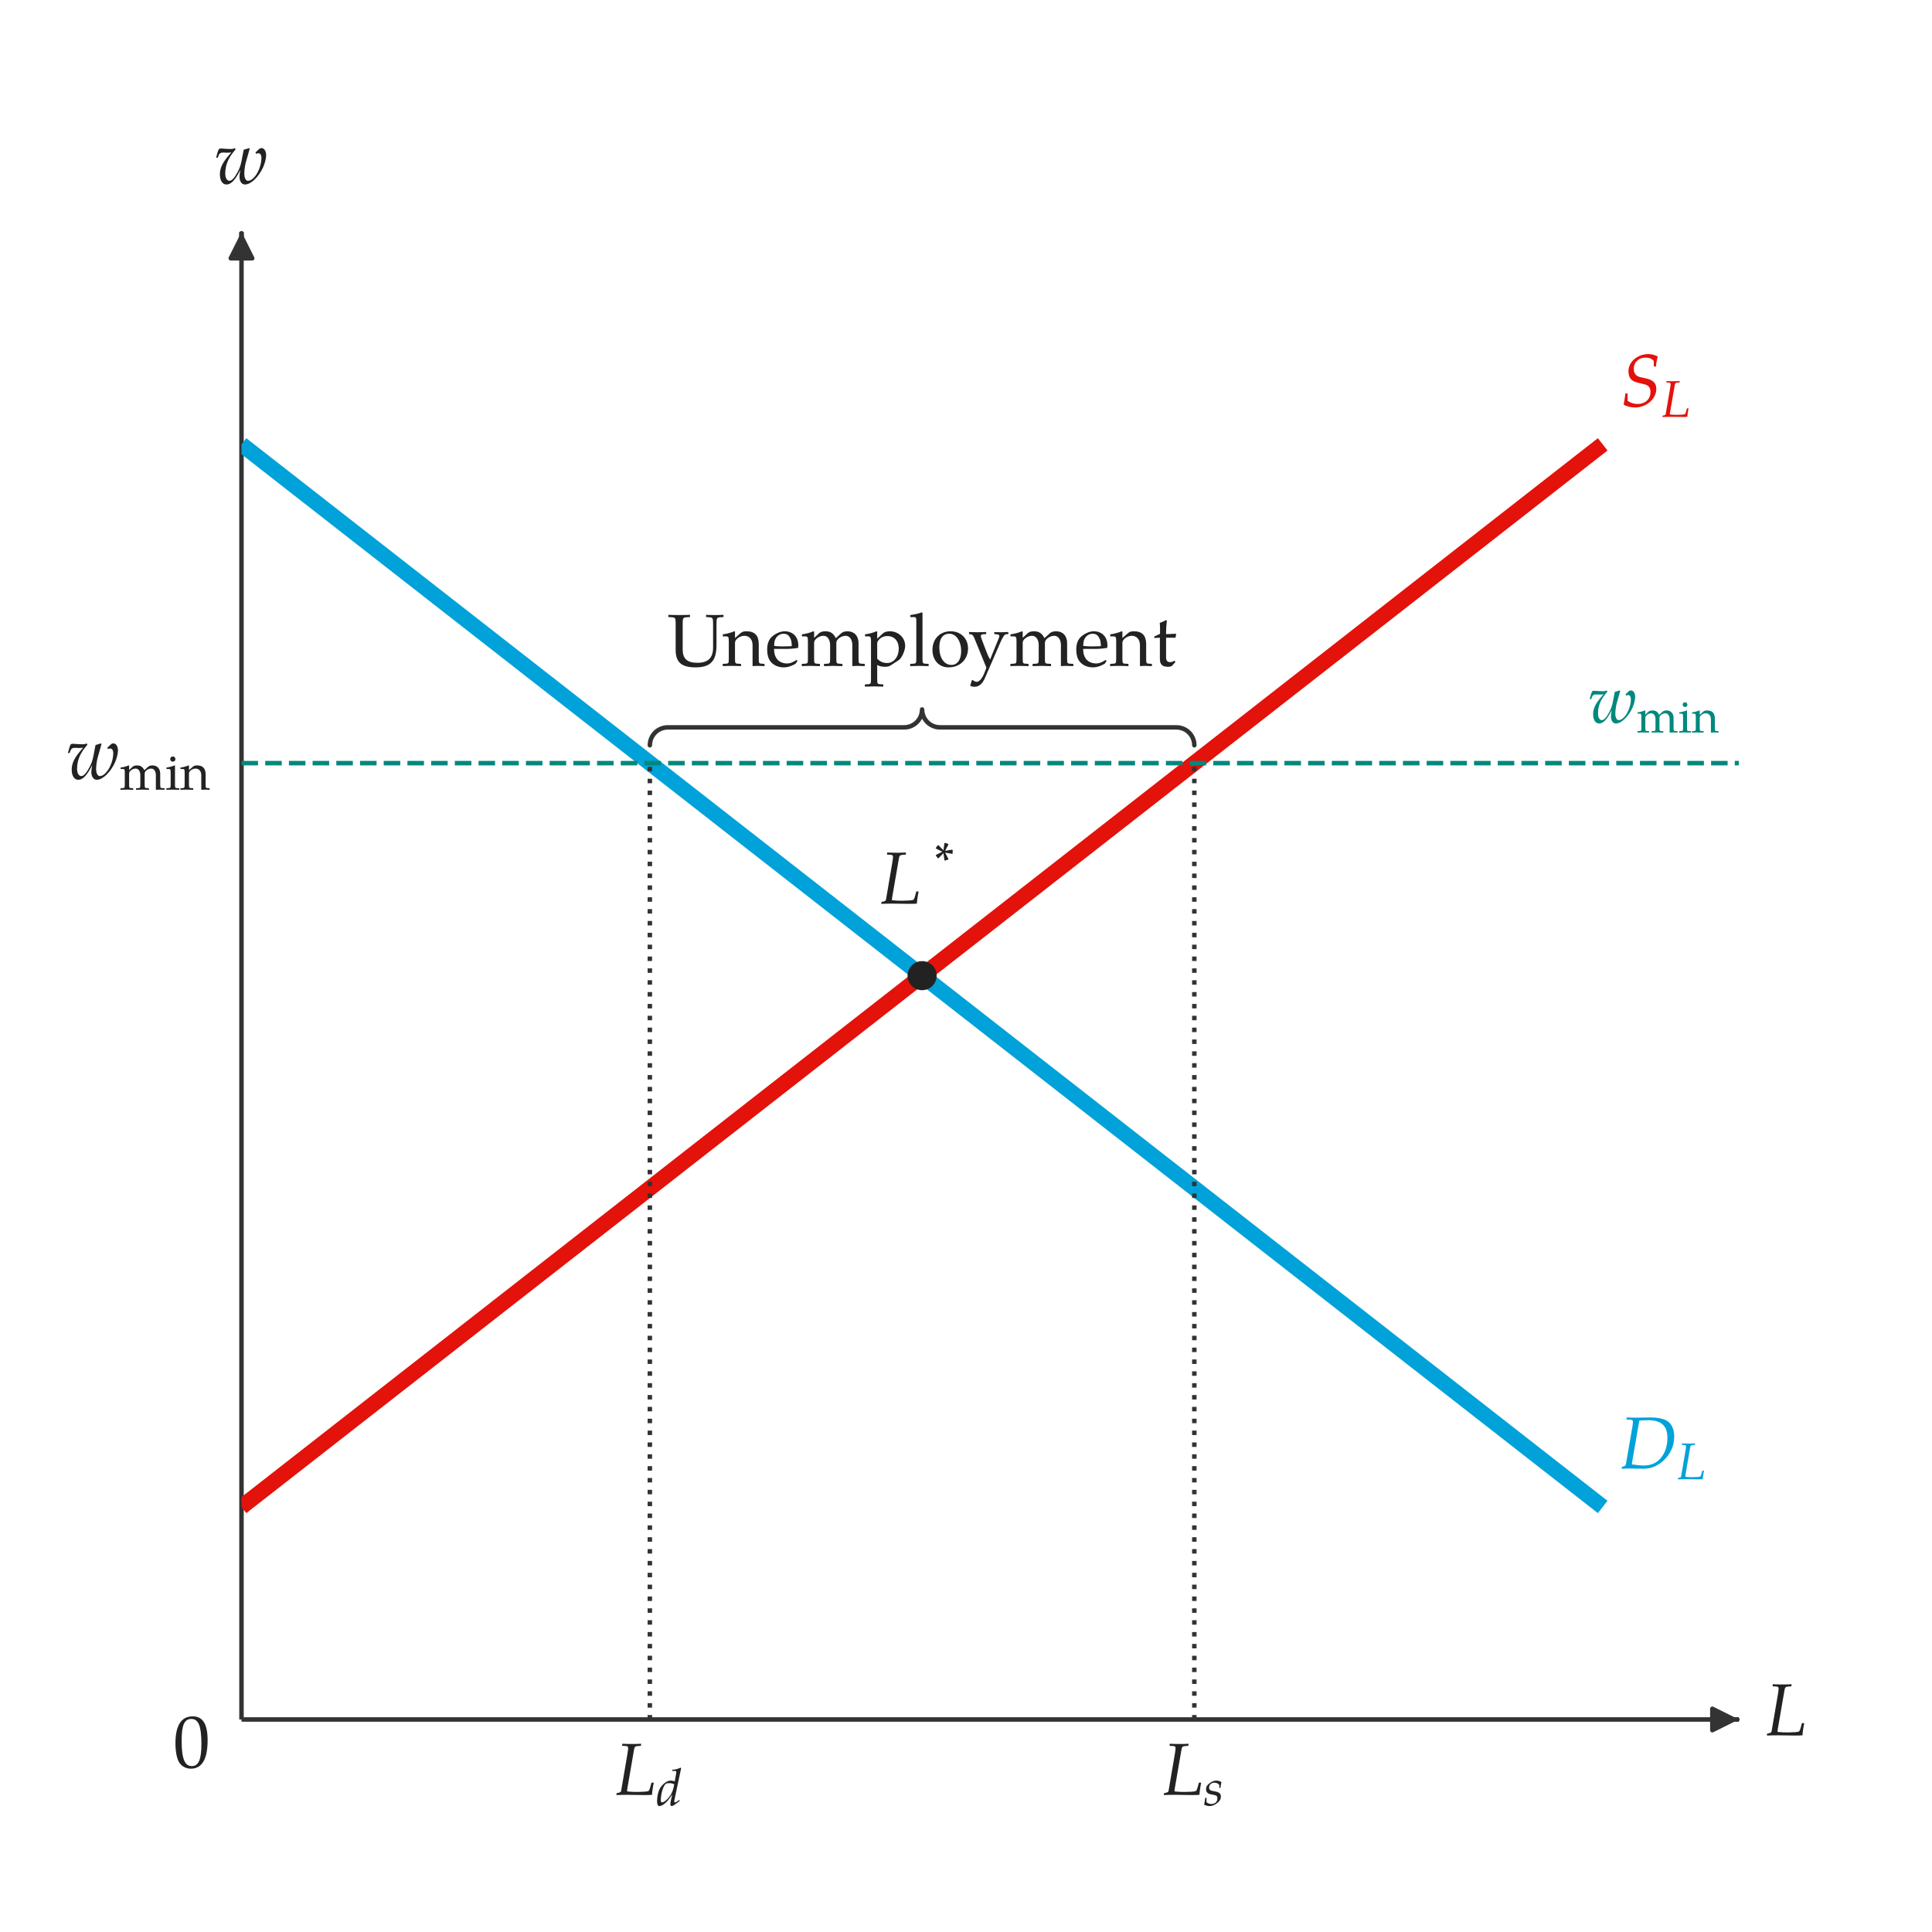
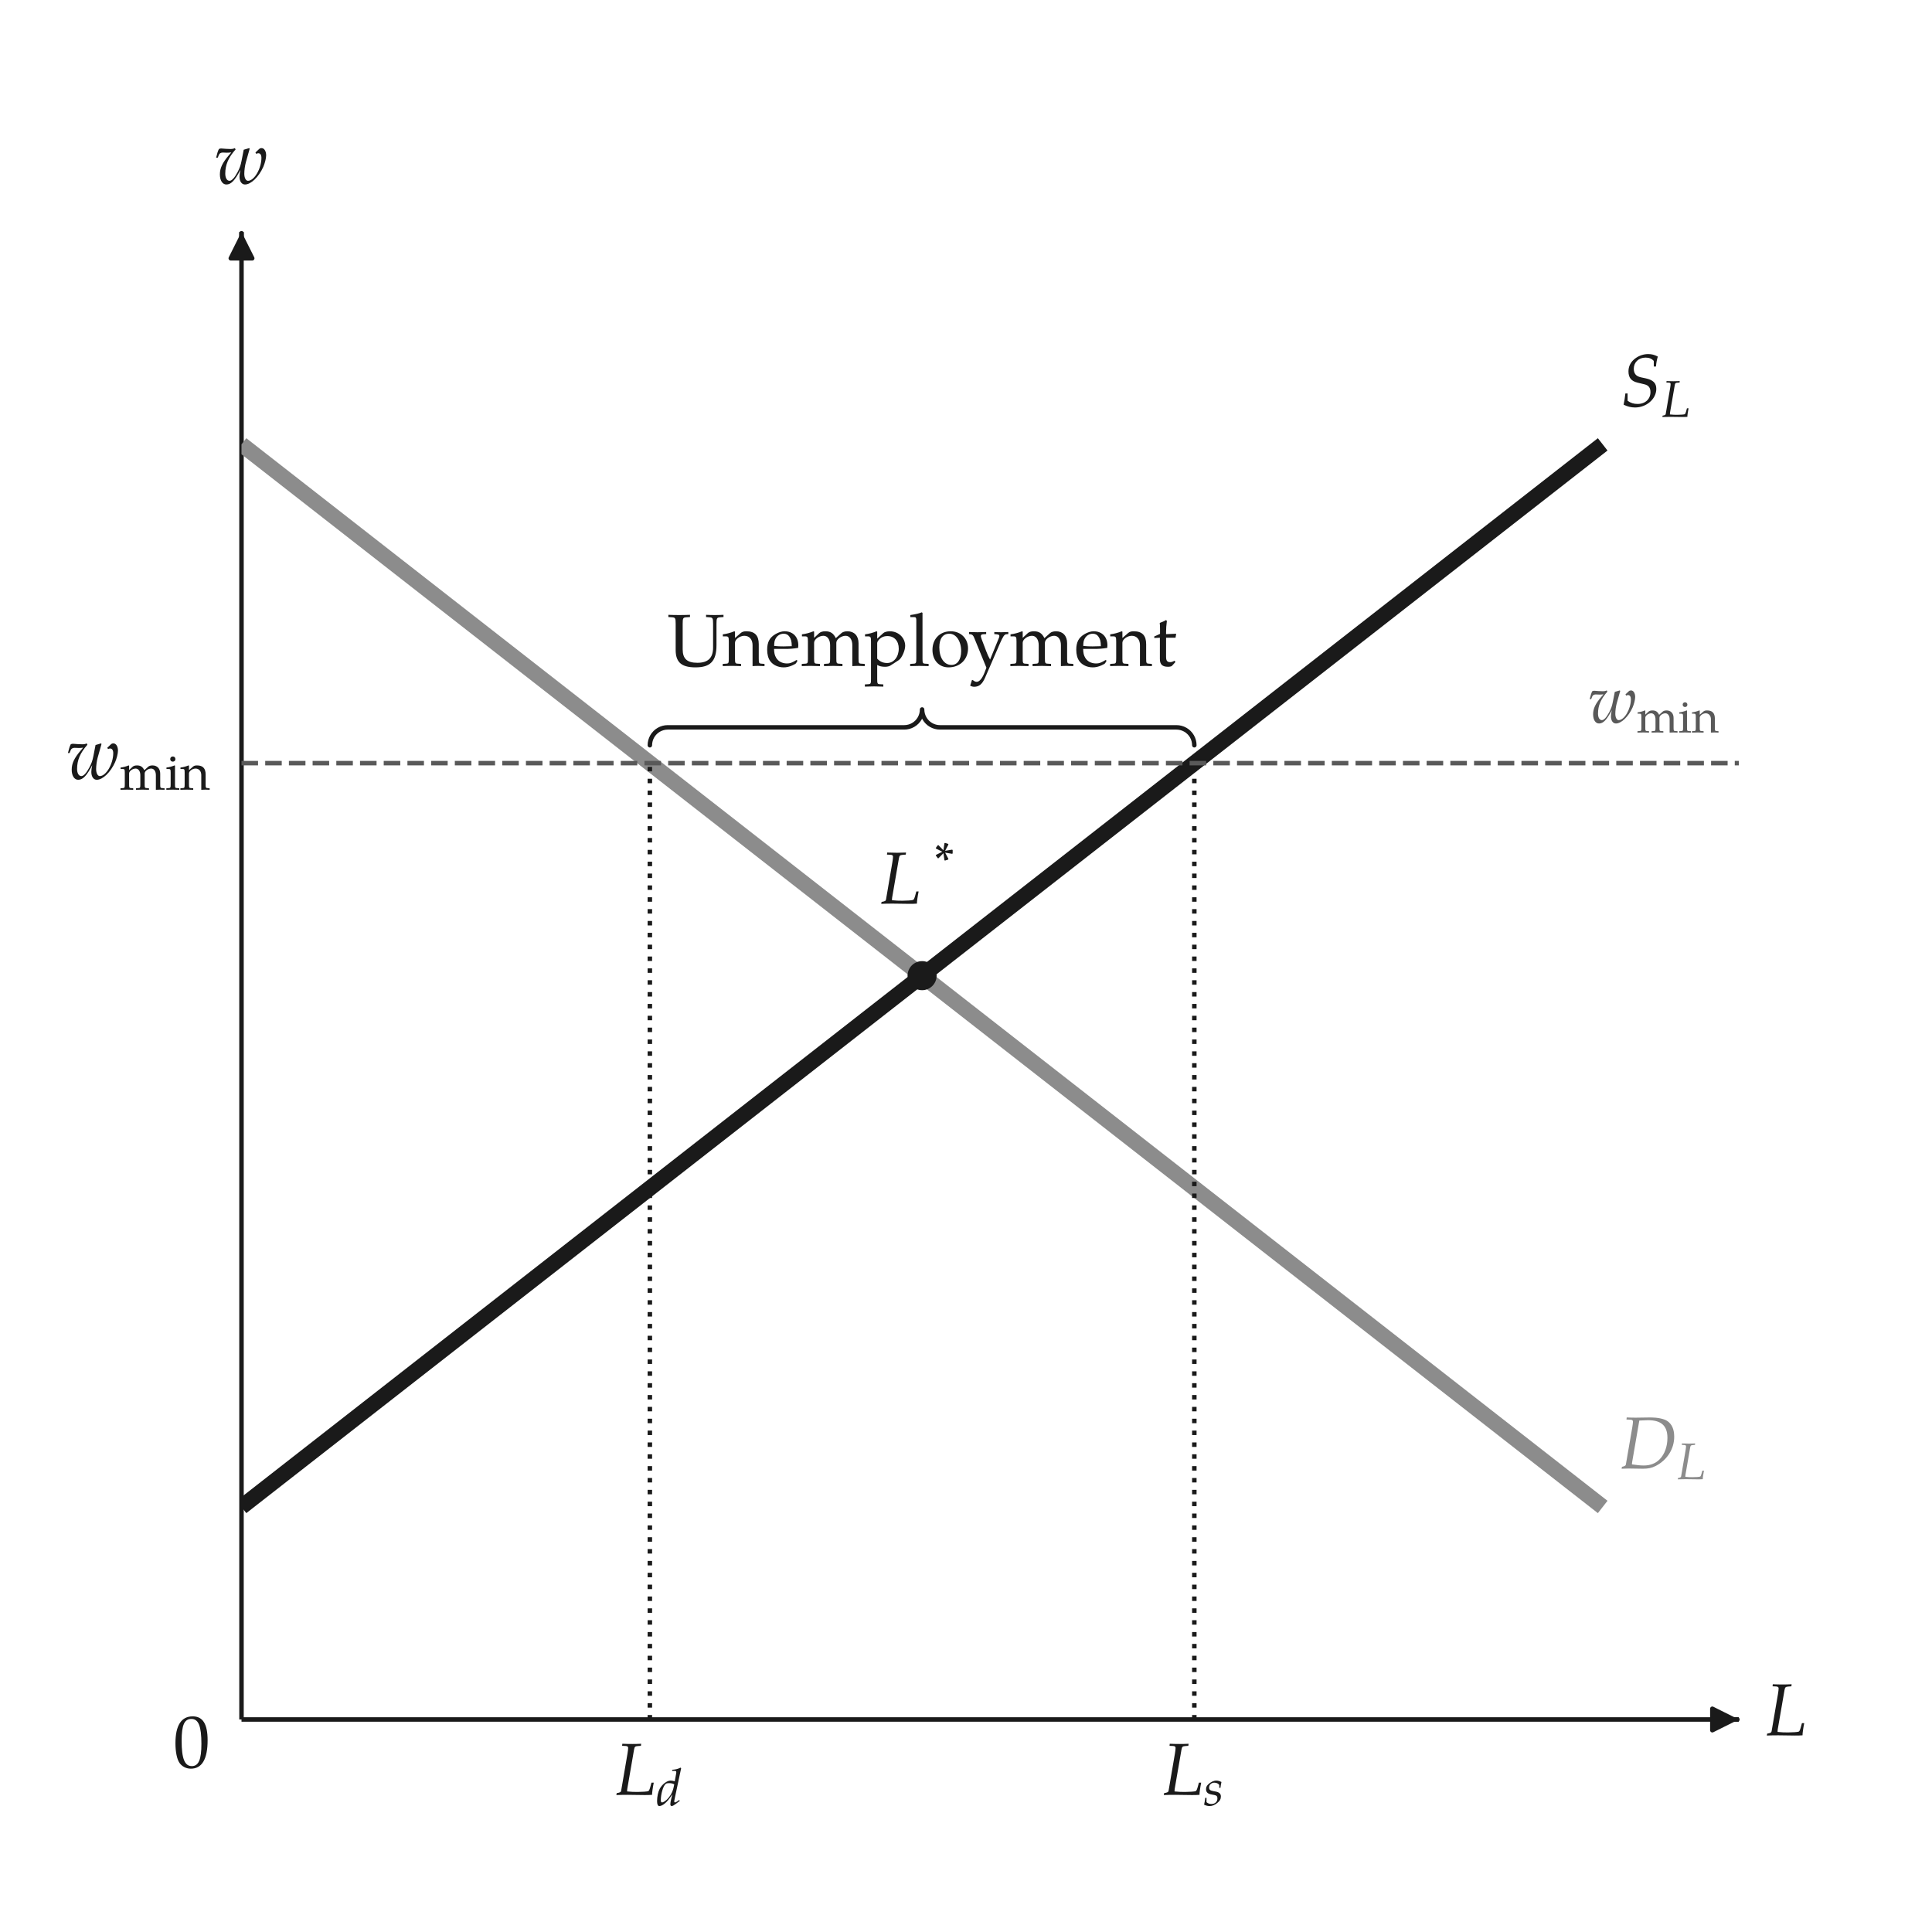
<svg xmlns="http://www.w3.org/2000/svg" xmlns:xlink="http://www.w3.org/1999/xlink" width="432pt" height="432pt" viewBox="0 0 432 432" version="1.1">
  <defs>
    <style type="text/css">*{stroke-linejoin: round; stroke-linecap: butt}</style>
  </defs>
  <g id="figure_1">
    <g id="patch_1">
      <path d="M 0 432  L 432 432  L 432 0  L 0 0  z " style="fill: #ffffff" />
    </g>
    <g id="axes_1">
      <g id="axes.x">
-         <path d="M 54 384.48  L 388.8 384.48  " style="fill: none; stroke: #333333; stroke-linejoin: miter" />
+         <path d="M 54 384.48  L 388.8 384.48  " style="fill: none; stroke: #1a1a1a; stroke-linejoin: miter" />
      </g>
      <g id="patch_2">
-         <path d="M 388.465 384.48  Q 388.633 384.48 387.682 384.48  " style="fill: none; stroke: #333333; stroke-linecap: round" />
-         <path d="M 382.882 382.08  L 387.682 384.48  L 382.882 386.88  z " style="fill: #333333; stroke: #333333; stroke-linecap: round" />
+         <path d="M 388.465 384.48  Q 388.633 384.48 387.682 384.48  " style="fill: none; stroke: #1a1a1a; stroke-linecap: round" />
+         <path d="M 382.882 382.08  L 387.682 384.48  L 382.882 386.88  z " style="fill: #1a1a1a; stroke: #1a1a1a; stroke-linecap: round" />
      </g>
      <g id="axes.y">
-         <path d="M 54 384.48  L 54 51.84  " style="fill: none; stroke: #333333; stroke-linejoin: miter" />
+         <path d="M 54 384.48  L 54 51.84  " style="fill: none; stroke: #1a1a1a; stroke-linejoin: miter" />
      </g>
      <g id="patch_3">
-         <path d="M 54 52.173  Q 54 52.006 54 52.958  " style="fill: none; stroke: #333333; stroke-linecap: round" />
-         <path d="M 51.6 57.758  L 54 52.958  L 56.4 57.758  z " style="fill: #333333; stroke: #333333; stroke-linecap: round" />
+         <path d="M 54 52.173  Q 54 52.006 54 52.958  " style="fill: none; stroke: #1a1a1a; stroke-linecap: round" />
+         <path d="M 51.6 57.758  L 54 52.958  L 56.4 57.758  z " style="fill: #1a1a1a; stroke: #1a1a1a; stroke-linecap: round" />
      </g>
      <g id="axes.y.label">
-         <g style="fill: #222222" transform="translate(47.9775 41.2035) scale(0.165 -0.165)">
+         <g style="fill: #1a1a1a" transform="translate(47.9775 41.2035) scale(0.165 -0.165)">
          <defs>
            <path id="TeXGyrePagella-Italic-58" d="M 134 2253  L 275 2253  L 384 2522  C 429 2630 557 2701 710 2701  C 832 2701 947 2688 1069 2688  C 1203 2688 1286 2694 1446 2714  C 1389 2630 1318 2560 1254 2483  C 678 1811 461 1350 461 806  C 461 282 685 -70 1024 -70  C 1434 -70 1766 282 2240 1197  C 2182 915 2163 755 2163 608  C 2163 205 2349 -70 2637 -70  C 3155 -70 3827 576 4224 1453  C 4365 1773 4474 2202 4474 2458  C 4474 2822 4307 3085 4077 3085  C 3994 3085 3917 3059 3866 3008  L 3546 2707  L 3616 2586  C 3674 2624 3731 2643 3789 2643  C 3962 2643 4064 2496 4064 2240  C 4064 1312 3443 250 2899 250  C 2714 250 2579 506 2579 858  C 2579 1158 2637 1581 2714 1856  L 3046 3034  L 3002 3085  L 2528 2944  L 2342 1990  C 2266 1594 2176 1338 1990 992  C 1734 512 1491 250 1299 250  C 1075 250 928 499 928 870  C 928 1632 1190 2253 1824 2970  L 1760 3085  C 1632 3027 1549 3008 1370 3008  C 1107 3008 845 3034 582 3053  C 506 3059 448 3040 378 3008  C 288 2835 218 2605 134 2253  z " transform="scale(0.015625)" />
          </defs>
          <use xlink:href="#TeXGyrePagella-Italic-58" transform="translate(0 0.796875)" />
        </g>
      </g>
      <g id="axes.x.label">
-         <g style="fill: #222222" transform="translate(394.8 388.1513) scale(0.165 -0.165)">
+         <g style="fill: #1a1a1a" transform="translate(394.8 388.1513) scale(0.165 -0.165)">
          <defs>
            <path id="TeXGyrePagella-Italic-2d" d="M 102 -19  C 429 -6 762 0 1088 0  C 1568 0 2048 -19 2528 -19  C 2790 -19 2976 -19 3200 0  C 3194 160 3264 659 3347 1056  L 3149 1056  L 3040 659  C 2982 454 2931 346 2867 320  C 2790 282 2304 250 1946 250  C 1594 250 1434 256 1037 294  C 1037 371 1037 442 1050 518  L 1638 3923  C 1683 4166 1728 4211 1965 4230  L 2234 4250  L 2253 4429  C 1997 4416 1741 4410 1485 4410  C 1197 4410 909 4416 621 4429  L 602 4250  L 902 4237  C 1056 4230 1126 4179 1126 4070  C 1126 3974 1107 3789 1069 3578  L 518 352  C 499 237 416 192 134 147  L 102 -19  z " transform="scale(0.015625)" />
          </defs>
          <use xlink:href="#TeXGyrePagella-Italic-2d" transform="translate(0 0.796875)" />
        </g>
      </g>
      <g id="axes.origin.label">
-         <g style="fill: #222222" transform="translate(38.75 395.1513) scale(0.165 -0.165)">
+         <g style="fill: #1a1a1a" transform="translate(38.75 395.1513) scale(0.165 -0.165)">
          <defs>
            <path id="TeXGyrePagella-Regular-11" d="M 186 2074  C 186 1325 320 678 544 365  C 768 51 1126 -128 1523 -128  C 2490 -128 2976 704 2976 2342  C 2976 3744 2560 4410 1683 4410  C 691 4410 186 3622 186 2074  z M 723 2304  C 723 3654 960 4186 1568 4186  C 2189 4186 2438 3558 2438 2022  C 2438 659 2195 96 1606 96  C 986 96 723 742 723 2304  z " transform="scale(0.015625)" />
          </defs>
          <use xlink:href="#TeXGyrePagella-Regular-11" />
        </g>
      </g>
      <g id="labor.mark.l_d">
-         <g style="fill: #222222" transform="translate(137.5541 401.459) scale(0.165 -0.165)">
+         <g style="fill: #1a1a1a" transform="translate(137.5541 401.459) scale(0.165 -0.165)">
          <defs>
            <path id="TeXGyrePagella-Italic-45" d="M 109 550  C 109 134 205 -70 390 -70  C 563 -70 800 38 1018 211  C 1363 493 1574 742 2003 1389  L 1856 806  C 1786 525 1754 320 1754 154  C 1754 19 1811 -70 1920 -70  C 2029 -70 2182 19 2400 179  L 2918 563  L 2854 685  L 2573 486  C 2483 422 2381 378 2323 378  C 2272 378 2234 435 2234 525  C 2234 576 2246 634 2285 819  L 3091 4621  L 3014 4691  C 2682 4525 2451 4467 1990 4422  L 1965 4288  L 2272 4288  C 2426 4288 2490 4243 2490 4134  C 2490 4083 2483 4026 2477 3981  L 2298 2995  C 2106 3053 1933 3085 1773 3085  C 1331 3085 730 2624 435 2067  C 237 1696 109 1088 109 550  z M 570 627  C 570 1434 864 2432 1178 2675  C 1261 2739 1382 2771 1555 2771  C 1837 2771 2022 2733 2234 2624  L 2157 2246  C 2042 1683 1728 1120 1331 742  C 1107 531 851 378 730 378  C 627 378 570 467 570 627  z " transform="scale(0.015625)" />
          </defs>
          <use xlink:href="#TeXGyrePagella-Italic-2d" transform="translate(0 0.796875)" />
          <use xlink:href="#TeXGyrePagella-Italic-45" transform="translate(55.59994 -13.66406) scale(0.7)" />
        </g>
      </g>
      <g id="labor.mark.l_s">
-         <g style="fill: #222222" transform="translate(259.9595 401.459) scale(0.165 -0.165)">
+         <g style="fill: #1a1a1a" transform="translate(259.9595 401.459) scale(0.165 -0.165)">
          <defs>
            <path id="TeXGyrePagella-Italic-54" d="M 58 102  C 301 -19 518 -70 742 -70  C 1056 -70 1350 45 1677 301  C 2003 557 2138 794 2138 1114  C 2138 1459 1939 1645 1459 1734  L 1184 1786  C 800 1856 678 1965 678 2227  C 678 2566 960 2829 1331 2829  C 1594 2829 1837 2714 1939 2541  L 1939 2189  L 2086 2189  C 2112 2413 2138 2586 2208 2912  C 1958 3034 1779 3085 1568 3085  C 1235 3085 845 2899 538 2586  C 371 2413 301 2253 301 2022  C 301 1664 499 1459 922 1376  L 1325 1299  C 1606 1248 1709 1139 1709 883  C 1709 461 1414 186 960 186  C 730 186 538 256 358 410  L 358 947  L 198 947  C 166 621 128 397 58 102  z " transform="scale(0.015625)" />
          </defs>
          <use xlink:href="#TeXGyrePagella-Italic-2d" transform="translate(0 0.796875)" />
          <use xlink:href="#TeXGyrePagella-Italic-54" transform="translate(55.59994 -13.66406) scale(0.7)" />
        </g>
      </g>
      <g id="labor.mark.w_min">
-         <g style="fill: #222222" transform="translate(14.845 174.3113) scale(0.165 -0.165)">
+         <g style="fill: #1a1a1a" transform="translate(14.845 174.3113) scale(0.165 -0.165)">
          <defs>
            <path id="TeXGyrePagella-Regular-4e" d="M 102 -19  C 371 -6 646 0 915 0  C 1171 0 1421 -6 1677 -19  L 1677 173  L 1408 192  C 1190 205 1171 250 1171 653  L 1171 2010  C 1171 2298 1594 2611 1978 2611  C 2323 2611 2560 2285 2560 1798  L 2560 653  C 2560 250 2541 205 2323 192  L 2029 173  L 2029 -19  C 2298 -6 2560 0 2829 0  C 3098 0 3360 -6 3629 -19  L 3629 173  L 3334 192  C 3117 205 3098 250 3098 653  L 3098 2010  C 3098 2298 3520 2611 3904 2611  C 4250 2611 4486 2285 4486 1798  L 4486 -19  C 4653 -6 4826 0 4992 0  C 5184 0 5370 -6 5562 -19  L 5562 173  L 5261 192  C 5043 205 5024 250 5024 653  L 5024 1971  C 5024 2605 4653 3002 4064 3002  C 3840 3002 3654 2944 3539 2842  L 3053 2406  C 2848 2829 2586 3002 2144 3002  C 1907 3002 1728 2944 1613 2842  L 1171 2432  L 1171 2976  L 1114 3002  C 787 2867 454 2778 115 2739  L 115 2560  L 352 2560  C 608 2560 634 2515 634 2093  L 634 653  C 634 250 614 205 397 192  L 102 173  L 102 -19  z " transform="scale(0.015625)" />
            <path id="TeXGyrePagella-Regular-4a" d="M 134 -19  C 403 -6 666 0 934 0  C 1203 0 1466 -6 1734 -19  L 1734 173  L 1440 192  C 1222 205 1203 250 1203 653  L 1203 2976  L 1146 3002  C 819 2867 486 2778 147 2739  L 147 2560  L 384 2560  C 640 2560 666 2515 666 2093  L 666 653  C 666 250 646 205 429 192  L 134 173  L 134 -19  z M 614 3789  C 614 3597 742 3469 934 3469  C 1126 3469 1254 3597 1254 3789  C 1254 3974 1126 4109 941 4109  C 742 4109 614 3981 614 3789  z " transform="scale(0.015625)" />
            <path id="TeXGyrePagella-Regular-4f" d="M 38 -19  C 301 -6 570 0 832 0  C 1094 0 1363 -6 1626 -19  L 1626 173  L 1338 192  C 1120 205 1101 250 1101 653  L 1101 2010  C 1101 2298 1523 2611 1914 2611  C 2342 2611 2624 2291 2624 1798  L 2624 -19  C 2790 -6 2963 0 3130 0  C 3309 0 3482 -6 3661 -19  L 3661 173  L 3398 192  C 3181 205 3162 243 3162 653  L 3162 1888  C 3162 2637 2810 3002 2093 3002  C 1856 3002 1722 2957 1587 2842  L 1101 2419  L 1101 2976  L 1043 3002  C 717 2867 384 2778 45 2739  L 45 2560  L 282 2560  C 538 2560 563 2515 563 2093  L 563 653  C 563 250 544 205 326 192  L 38 173  L 38 -19  z " transform="scale(0.015625)" />
          </defs>
          <use xlink:href="#TeXGyrePagella-Italic-58" transform="translate(0 0.796875)" />
          <use xlink:href="#TeXGyrePagella-Regular-4e" transform="translate(72.19994 -13.66406) scale(0.7)" />
          <use xlink:href="#TeXGyrePagella-Regular-4a" transform="translate(134.0099 -13.66406) scale(0.7)" />
          <use xlink:href="#TeXGyrePagella-Regular-4f" transform="translate(154.0999 -13.66406) scale(0.7)" />
        </g>
      </g>
      <g id="labor.unemployment">
-         <path d="M 145.309 166.64  L 145.343 166.118  L 145.445 165.605  L 145.614 165.109  L 145.845 164.64  L 146.136 164.205  L 146.481 163.812  L 146.874 163.467  L 147.309 163.176  L 147.778 162.944  L 148.274 162.776  L 148.787 162.674  L 149.309 162.64  L 202.182 162.64  L 202.704 162.606  L 203.217 162.504  L 203.713 162.336  L 204.182 162.104  L 204.617 161.813  L 205.01 161.468  L 205.355 161.075  L 205.646 160.64  L 205.877 160.171  L 206.046 159.675  L 206.148 159.162  L 206.182 158.64  L 206.216 159.162  L 206.318 159.675  L 206.486 160.171  L 206.718 160.64  L 207.008 161.075  L 207.353 161.468  L 207.747 161.813  L 208.182 162.104  L 208.651 162.336  L 209.147 162.504  L 209.66 162.606  L 210.182 162.64  L 263.055 162.64  L 263.577 162.674  L 264.09 162.776  L 264.585 162.944  L 265.055 163.176  L 265.49 163.467  L 265.883 163.812  L 266.228 164.205  L 266.519 164.64  L 266.75 165.109  L 266.918 165.605  L 267.02 166.118  L 267.055 166.64  " style="fill: none; stroke: #333333; stroke-linecap: round" />
+         <path d="M 145.309 166.64  L 145.343 166.118  L 145.445 165.605  L 145.614 165.109  L 145.845 164.64  L 146.136 164.205  L 146.481 163.812  L 146.874 163.467  L 147.309 163.176  L 147.778 162.944  L 148.274 162.776  L 148.787 162.674  L 149.309 162.64  L 202.182 162.64  L 202.704 162.606  L 203.217 162.504  L 203.713 162.336  L 204.182 162.104  L 204.617 161.813  L 205.01 161.468  L 205.355 161.075  L 205.646 160.64  L 205.877 160.171  L 206.046 159.675  L 206.148 159.162  L 206.182 158.64  L 206.216 159.162  L 206.318 159.675  L 206.486 160.171  L 206.718 160.64  L 207.008 161.075  L 207.353 161.468  L 207.747 161.813  L 208.182 162.104  L 208.651 162.336  L 209.147 162.504  L 209.66 162.606  L 210.182 162.64  L 263.055 162.64  L 263.577 162.674  L 264.09 162.776  L 264.585 162.944  L 265.055 163.176  L 265.49 163.467  L 265.883 163.812  L 266.228 164.205  L 266.519 164.64  L 266.75 165.109  L 266.918 165.605  L 267.02 166.118  L 267.055 166.64  " style="fill: none; stroke: #1a1a1a; stroke-linecap: round" />
      </g>
      <g id="labor.unemployment.label">
-         <g style="fill: #222222" transform="translate(149.2504 148.895) scale(0.165 -0.165)">
+         <g style="fill: #1a1a1a" transform="translate(149.2504 148.895) scale(0.165 -0.165)">
          <defs>
            <path id="TeXGyrePagella-Regular-36" d="M 77 4237  L 384 4218  C 678 4198 710 4147 710 3642  L 710 1370  C 710 870 826 518 1069 269  C 1325 6 1779 -128 2419 -128  C 3078 -128 3520 6 3808 301  C 4109 602 4250 1082 4250 1792  L 4250 3642  C 4250 4141 4282 4198 4576 4218  L 4858 4237  L 4858 4429  C 4602 4416 4346 4410 4090 4410  C 3840 4410 3597 4416 3347 4429  L 3347 4237  L 3629 4218  C 3923 4198 3955 4141 3955 3642  L 3955 1594  C 3955 691 3520 269 2592 269  C 1702 269 1318 621 1318 1440  L 1318 3642  C 1318 4147 1350 4198 1645 4218  L 1952 4237  L 1952 4429  C 1638 4416 1325 4410 1011 4410  C 698 4410 390 4416 77 4429  L 77 4237  z " transform="scale(0.015625)" />
            <path id="TeXGyrePagella-Regular-46" d="M 166 1402  C 166 998 256 653 435 410  C 685 70 1120 -128 1600 -128  C 1837 -128 2074 -77 2336 38  C 2509 109 2643 192 2669 230  L 2797 448  L 2714 512  C 2304 269 2157 211 1882 211  C 1466 211 1120 397 941 710  C 819 922 774 1101 762 1472  L 1696 1472  C 2138 1472 2413 1491 2854 1562  C 2861 1651 2867 1709 2867 1786  C 2867 2522 2394 3002 1677 3002  C 1440 3002 1165 2918 902 2765  C 378 2464 166 2067 166 1402  z M 774 1728  C 774 2029 800 2170 883 2336  C 1018 2618 1293 2790 1600 2790  C 1811 2790 1978 2707 2093 2534  C 2234 2323 2298 2138 2298 1709  L 1581 1690  C 1286 1690 1120 1696 774 1728  z " transform="scale(0.015625)" />
            <path id="TeXGyrePagella-Regular-51" d="M 51 -1606  L 51 -1798  C 320 -1786 582 -1779 851 -1779  C 1120 -1779 1382 -1786 1651 -1798  L 1651 -1606  L 1357 -1587  C 1139 -1574 1120 -1530 1120 -1126  L 1120 83  C 1312 -32 1517 -77 1805 -77  C 1990 -77 2157 -38 2259 26  L 2989 499  C 3245 666 3546 1325 3546 1734  C 3546 2445 2957 3002 2214 3002  C 1978 3002 1747 2938 1645 2842  L 1120 2362  L 1120 2976  L 1062 3002  C 736 2867 403 2778 64 2739  L 64 2560  L 301 2560  C 557 2560 582 2515 582 2093  L 582 -1126  C 582 -1530 563 -1574 346 -1587  L 51 -1606  z M 1120 627  L 1120 1958  C 1120 2048 1152 2118 1235 2227  C 1421 2464 1683 2586 2003 2586  C 2605 2586 2989 2163 2989 1498  C 2989 781 2560 250 1984 250  C 1632 250 1370 365 1120 627  z " transform="scale(0.015625)" />
            <path id="TeXGyrePagella-Regular-4d" d="M 134 -19  C 403 -6 666 0 934 0  C 1203 0 1466 -6 1734 -19  L 1734 173  L 1440 192  C 1222 205 1203 250 1203 653  L 1203 4595  L 1146 4646  C 864 4538 653 4486 147 4410  L 147 4230  L 506 4230  C 621 4230 666 4160 666 3968  L 666 653  C 666 250 646 205 429 192  L 134 173  L 134 -19  z " transform="scale(0.015625)" />
            <path id="TeXGyrePagella-Regular-50" d="M 205 1389  C 205 486 774 -128 1600 -128  C 2586 -128 3290 557 3290 1517  C 3290 2381 2662 3002 1786 3002  C 851 3002 205 2342 205 1389  z M 800 1606  C 800 2374 1107 2790 1670 2790  C 2259 2790 2694 2150 2694 1280  C 2694 544 2368 83 1850 83  C 1222 83 800 698 800 1606  z " transform="scale(0.015625)" />
            <path id="TeXGyrePagella-Regular-5a" d="M 77 2758  L 192 2746  C 352 2726 435 2656 525 2432  L 1581 -154  L 1434 -544  C 1229 -1082 979 -1382 736 -1382  C 634 -1382 518 -1331 410 -1235  L 326 -1235  L 173 -1715  C 294 -1779 397 -1811 518 -1811  C 947 -1811 1222 -1581 1466 -1024  L 2765 1971  C 3021 2554 3142 2733 3302 2746  L 3482 2758  L 3482 2938  C 3277 2925 3078 2918 2874 2918  C 2669 2918 2470 2925 2266 2938  L 2266 2758  L 2432 2746  C 2701 2726 2758 2650 2662 2419  L 1901 550  C 1760 794 1696 941 1574 1254  L 1165 2330  C 1056 2611 1069 2733 1318 2746  L 1562 2758  L 1562 2938  C 1312 2925 1069 2918 819 2918  C 570 2918 326 2925 77 2938  L 77 2758  z " transform="scale(0.015625)" />
            <path id="TeXGyrePagella-Regular-55" d="M 141 2419  L 627 2445  L 627 602  C 627 128 838 -77 1331 -77  C 1478 -77 1632 -45 1670 0  L 1978 339  L 1894 448  C 1734 358 1638 326 1517 326  C 1267 326 1165 454 1165 768  L 1165 2445  L 1984 2445  L 2042 2790  L 1165 2752  L 1165 2995  C 1165 3264 1184 3494 1235 3904  L 1158 3974  C 1005 3878 813 3795 614 3731  C 634 3539 640 3418 640 3226  L 640 2778  L 141 2554  L 141 2419  z " transform="scale(0.015625)" />
          </defs>
          <use xlink:href="#TeXGyrePagella-Regular-36" />
          <use xlink:href="#TeXGyrePagella-Regular-4f" transform="translate(74.29688 0)" />
          <use xlink:href="#TeXGyrePagella-Regular-46" transform="translate(132.5 0)" />
          <use xlink:href="#TeXGyrePagella-Regular-4e" transform="translate(180.4062 0)" />
          <use xlink:href="#TeXGyrePagella-Regular-51" transform="translate(266.7031 0)" />
          <use xlink:href="#TeXGyrePagella-Regular-4d" transform="translate(326.7969 0)" />
          <use xlink:href="#TeXGyrePagella-Regular-50" transform="translate(355.8906 0)" />
          <use xlink:href="#TeXGyrePagella-Regular-5a" transform="translate(407.4844 0)" />
          <use xlink:href="#TeXGyrePagella-Regular-4e" transform="translate(463.0781 0)" />
          <use xlink:href="#TeXGyrePagella-Regular-46" transform="translate(551.375 0)" />
          <use xlink:href="#TeXGyrePagella-Regular-4f" transform="translate(599.2812 0)" />
          <use xlink:href="#TeXGyrePagella-Regular-55" transform="translate(657.4844 0)" />
        </g>
      </g>
      <g id="market.demand">
-         <path d="M 54 99.36  L 358.364 336.96  " clip-path="url(#p68a8760673)" style="fill: none; stroke: #01a2d9; stroke-width: 3.5; stroke-linejoin: miter" />
+         <path d="M 54 99.36  L 358.364 336.96  " clip-path="url(#p06b596138e)" style="fill: none; stroke: #8c8c8c; stroke-width: 3.5; stroke-linejoin: miter" />
      </g>
      <g id="market.supply">
-         <path d="M 54 336.96  L 358.364 99.36  " clip-path="url(#p68a8760673)" style="fill: none; stroke: #e3120b; stroke-width: 3.5; stroke-linejoin: miter" />
+         <path d="M 54 336.96  L 358.364 99.36  " clip-path="url(#p06b596138e)" style="fill: none; stroke: #1a1a1a; stroke-width: 3.5; stroke-linejoin: miter" />
      </g>
      <g id="labor.guide.l_d">
-         <path d="M 145.309 384.48  L 145.309 170.64  " clip-path="url(#p68a8760673)" style="fill: none; stroke-dasharray: 1,1.65; stroke-dashoffset: 0; stroke: #333333; stroke-linejoin: miter" />
+         <path d="M 145.309 384.48  L 145.309 170.64  " clip-path="url(#p06b596138e)" style="fill: none; stroke-dasharray: 1,1.65; stroke-dashoffset: 0; stroke: #1a1a1a; stroke-linejoin: miter" />
      </g>
      <g id="labor.guide.l_s">
-         <path d="M 267.055 384.48  L 267.055 170.64  " clip-path="url(#p68a8760673)" style="fill: none; stroke-dasharray: 1,1.65; stroke-dashoffset: 0; stroke: #333333; stroke-linejoin: miter" />
+         <path d="M 267.055 384.48  L 267.055 170.64  " clip-path="url(#p06b596138e)" style="fill: none; stroke-dasharray: 1,1.65; stroke-dashoffset: 0; stroke: #1a1a1a; stroke-linejoin: miter" />
      </g>
      <g id="labor.minimum_wage">
-         <path d="M 54 170.64  L 388.8 170.64  " clip-path="url(#p68a8760673)" style="fill: none; stroke-dasharray: 3.7,1.6; stroke-dashoffset: 0; stroke: #00887d; stroke-linejoin: miter" />
+         <path d="M 54 170.64  L 388.8 170.64  " clip-path="url(#p06b596138e)" style="fill: none; stroke-dasharray: 3.7,1.6; stroke-dashoffset: 0; stroke: #595959; stroke-linejoin: miter" />
      </g>
      <g id="labor.minimum_wage.label">
-         <g style="fill: #00887d" transform="translate(355.1443 161.7295) scale(0.15 -0.15)">
+         <g style="fill: #595959" transform="translate(355.1443 161.7295) scale(0.15 -0.15)">
          <use xlink:href="#TeXGyrePagella-Italic-58" transform="translate(0 0.796875)" />
          <use xlink:href="#TeXGyrePagella-Regular-4e" transform="translate(72.19994 -13.66406) scale(0.7)" />
          <use xlink:href="#TeXGyrePagella-Regular-4a" transform="translate(134.0099 -13.66406) scale(0.7)" />
          <use xlink:href="#TeXGyrePagella-Regular-4f" transform="translate(154.0999 -13.66406) scale(0.7)" />
        </g>
      </g>
      <g id="labor.equilibrium">
        <defs>
-           <path id="m3e13cb4c7b" d="M 0 3.25  C 0.862 3.25 1.689 2.908 2.298 2.298  C 2.908 1.689 3.25 0.862 3.25 0  C 3.25 -0.862 2.908 -1.689 2.298 -2.298  C 1.689 -2.908 0.862 -3.25 0 -3.25  C -0.862 -3.25 -1.689 -2.908 -2.298 -2.298  C -2.908 -1.689 -3.25 -0.862 -3.25 0  C -3.25 0.862 -2.908 1.689 -2.298 2.298  C -1.689 2.908 -0.862 3.25 0 3.25  z " />
+           <path id="m01c134122a" d="M 0 3.25  C 0.862 3.25 1.689 2.908 2.298 2.298  C 2.908 1.689 3.25 0.862 3.25 0  C 3.25 -0.862 2.908 -1.689 2.298 -2.298  C 1.689 -2.908 0.862 -3.25 0 -3.25  C -0.862 -3.25 -1.689 -2.908 -2.298 -2.298  C -2.908 -1.689 -3.25 -0.862 -3.25 0  C -3.25 0.862 -2.908 1.689 -2.298 2.298  C -1.689 2.908 -0.862 3.25 0 3.25  z " />
        </defs>
        <g>
-           <use xlink:href="#m3e13cb4c7b" x="206.182" y="218.16" style="fill: #222222" />
+           <use xlink:href="#m01c134122a" x="206.182" y="218.16" style="fill: #1a1a1a" />
        </g>
      </g>
      <g id="market.demand.label">
-         <g style="fill: #01a2d9" transform="translate(362.1321 328.4951) scale(0.165 -0.165)">
+         <g style="fill: #8c8c8c" transform="translate(362.1321 328.4951) scale(0.165 -0.165)">
          <defs>
            <path id="TeXGyrePagella-Italic-25" d="M 179 -19  C 378 -6 576 0 774 0  C 1190 0 1606 -19 2022 -19  C 2483 -19 2797 51 3130 218  C 4128 730 4742 1696 4742 2758  C 4742 3386 4550 3834 4160 4109  C 3866 4320 3251 4429 2714 4429  C 2278 4429 1843 4410 1408 4410  C 1146 4410 883 4416 621 4429  L 602 4250  L 941 4237  C 1094 4230 1165 4179 1165 4064  C 1165 3974 1139 3770 1107 3578  L 550 352  C 525 205 333 179 211 147  L 179 -19  z M 1075 358  C 1075 435 1082 480 1101 595  L 1715 4160  C 1965 4160 2208 4192 2458 4192  C 3622 4192 4154 3706 4154 2656  C 4154 1907 3910 1235 3475 794  C 3130 442 2662 262 2106 262  C 1824 262 1510 294 1075 358  z " transform="scale(0.015625)" />
          </defs>
          <use xlink:href="#TeXGyrePagella-Italic-25" transform="translate(0 0.796875)" />
          <use xlink:href="#TeXGyrePagella-Italic-2d" transform="translate(77.79993 -13.66406) scale(0.7)" />
        </g>
      </g>
      <g id="market.supply.label">
-         <g style="fill: #e3120b" transform="translate(362.3496 90.88457) scale(0.165 -0.165)">
+         <g style="fill: #1a1a1a" transform="translate(362.3496 90.88457) scale(0.165 -0.165)">
          <defs>
            <path id="TeXGyrePagella-Italic-34" d="M 269 128  C 589 -32 922 -115 1261 -115  C 2253 -115 3104 627 3104 1498  C 3104 2003 2829 2272 2182 2413  L 1766 2502  C 1344 2592 1152 2829 1152 3251  C 1152 3808 1581 4211 2170 4211  C 2483 4211 2694 4128 2886 3923  L 2886 3437  L 3078 3437  C 3104 3782 3149 4026 3238 4301  C 2944 4454 2701 4518 2394 4518  C 1920 4518 1440 4320 1094 3981  C 826 3712 691 3392 691 3014  C 691 2470 934 2170 1472 2042  L 2080 1894  C 2432 1811 2598 1594 2598 1222  C 2598 608 2144 192 1485 192  C 1139 192 896 269 614 467  L 614 1101  L 422 1101  C 384 749 339 461 269 128  z " transform="scale(0.015625)" />
          </defs>
          <use xlink:href="#TeXGyrePagella-Italic-34" transform="translate(0 0.40625)" />
          <use xlink:href="#TeXGyrePagella-Italic-2d" transform="translate(55.59994 -14.05469) scale(0.7)" />
        </g>
      </g>
      <g id="labor.equilibrium.label">
-         <g style="fill: #222222" transform="translate(196.7768 202.161) scale(0.165 -0.165)">
+         <g style="fill: #1a1a1a" transform="translate(196.7768 202.161) scale(0.165 -0.165)">
          <defs>
            <path id="TeXGyrePagella-Regular-b" d="M 205 2874  L 448 2541  L 531 2534  L 1146 3162  L 1274 2291  L 1344 2246  L 1734 2374  L 1766 2451  L 1357 3232  L 2227 3085  L 2291 3136  L 2291 3546  L 2227 3603  L 1357 3456  L 1766 4237  L 1734 4314  L 1344 4442  L 1274 4397  L 1146 3526  L 531 4154  L 448 4147  L 205 3814  L 224 3738  L 1011 3341  L 224 2950  L 205 2874  z " transform="scale(0.015625)" />
          </defs>
          <use xlink:href="#TeXGyrePagella-Italic-2d" transform="translate(0 0.673438)" />
          <use xlink:href="#TeXGyrePagella-Regular-b" transform="translate(73.36852 34.41562) scale(0.7)" />
        </g>
      </g>
    </g>
  </g>
  <defs>
-     <clipPath id="p68a8760673">
+     <clipPath id="p06b596138e">
      <rect x="54" y="51.84" width="334.8" height="332.64" />
    </clipPath>
  </defs>
</svg>
